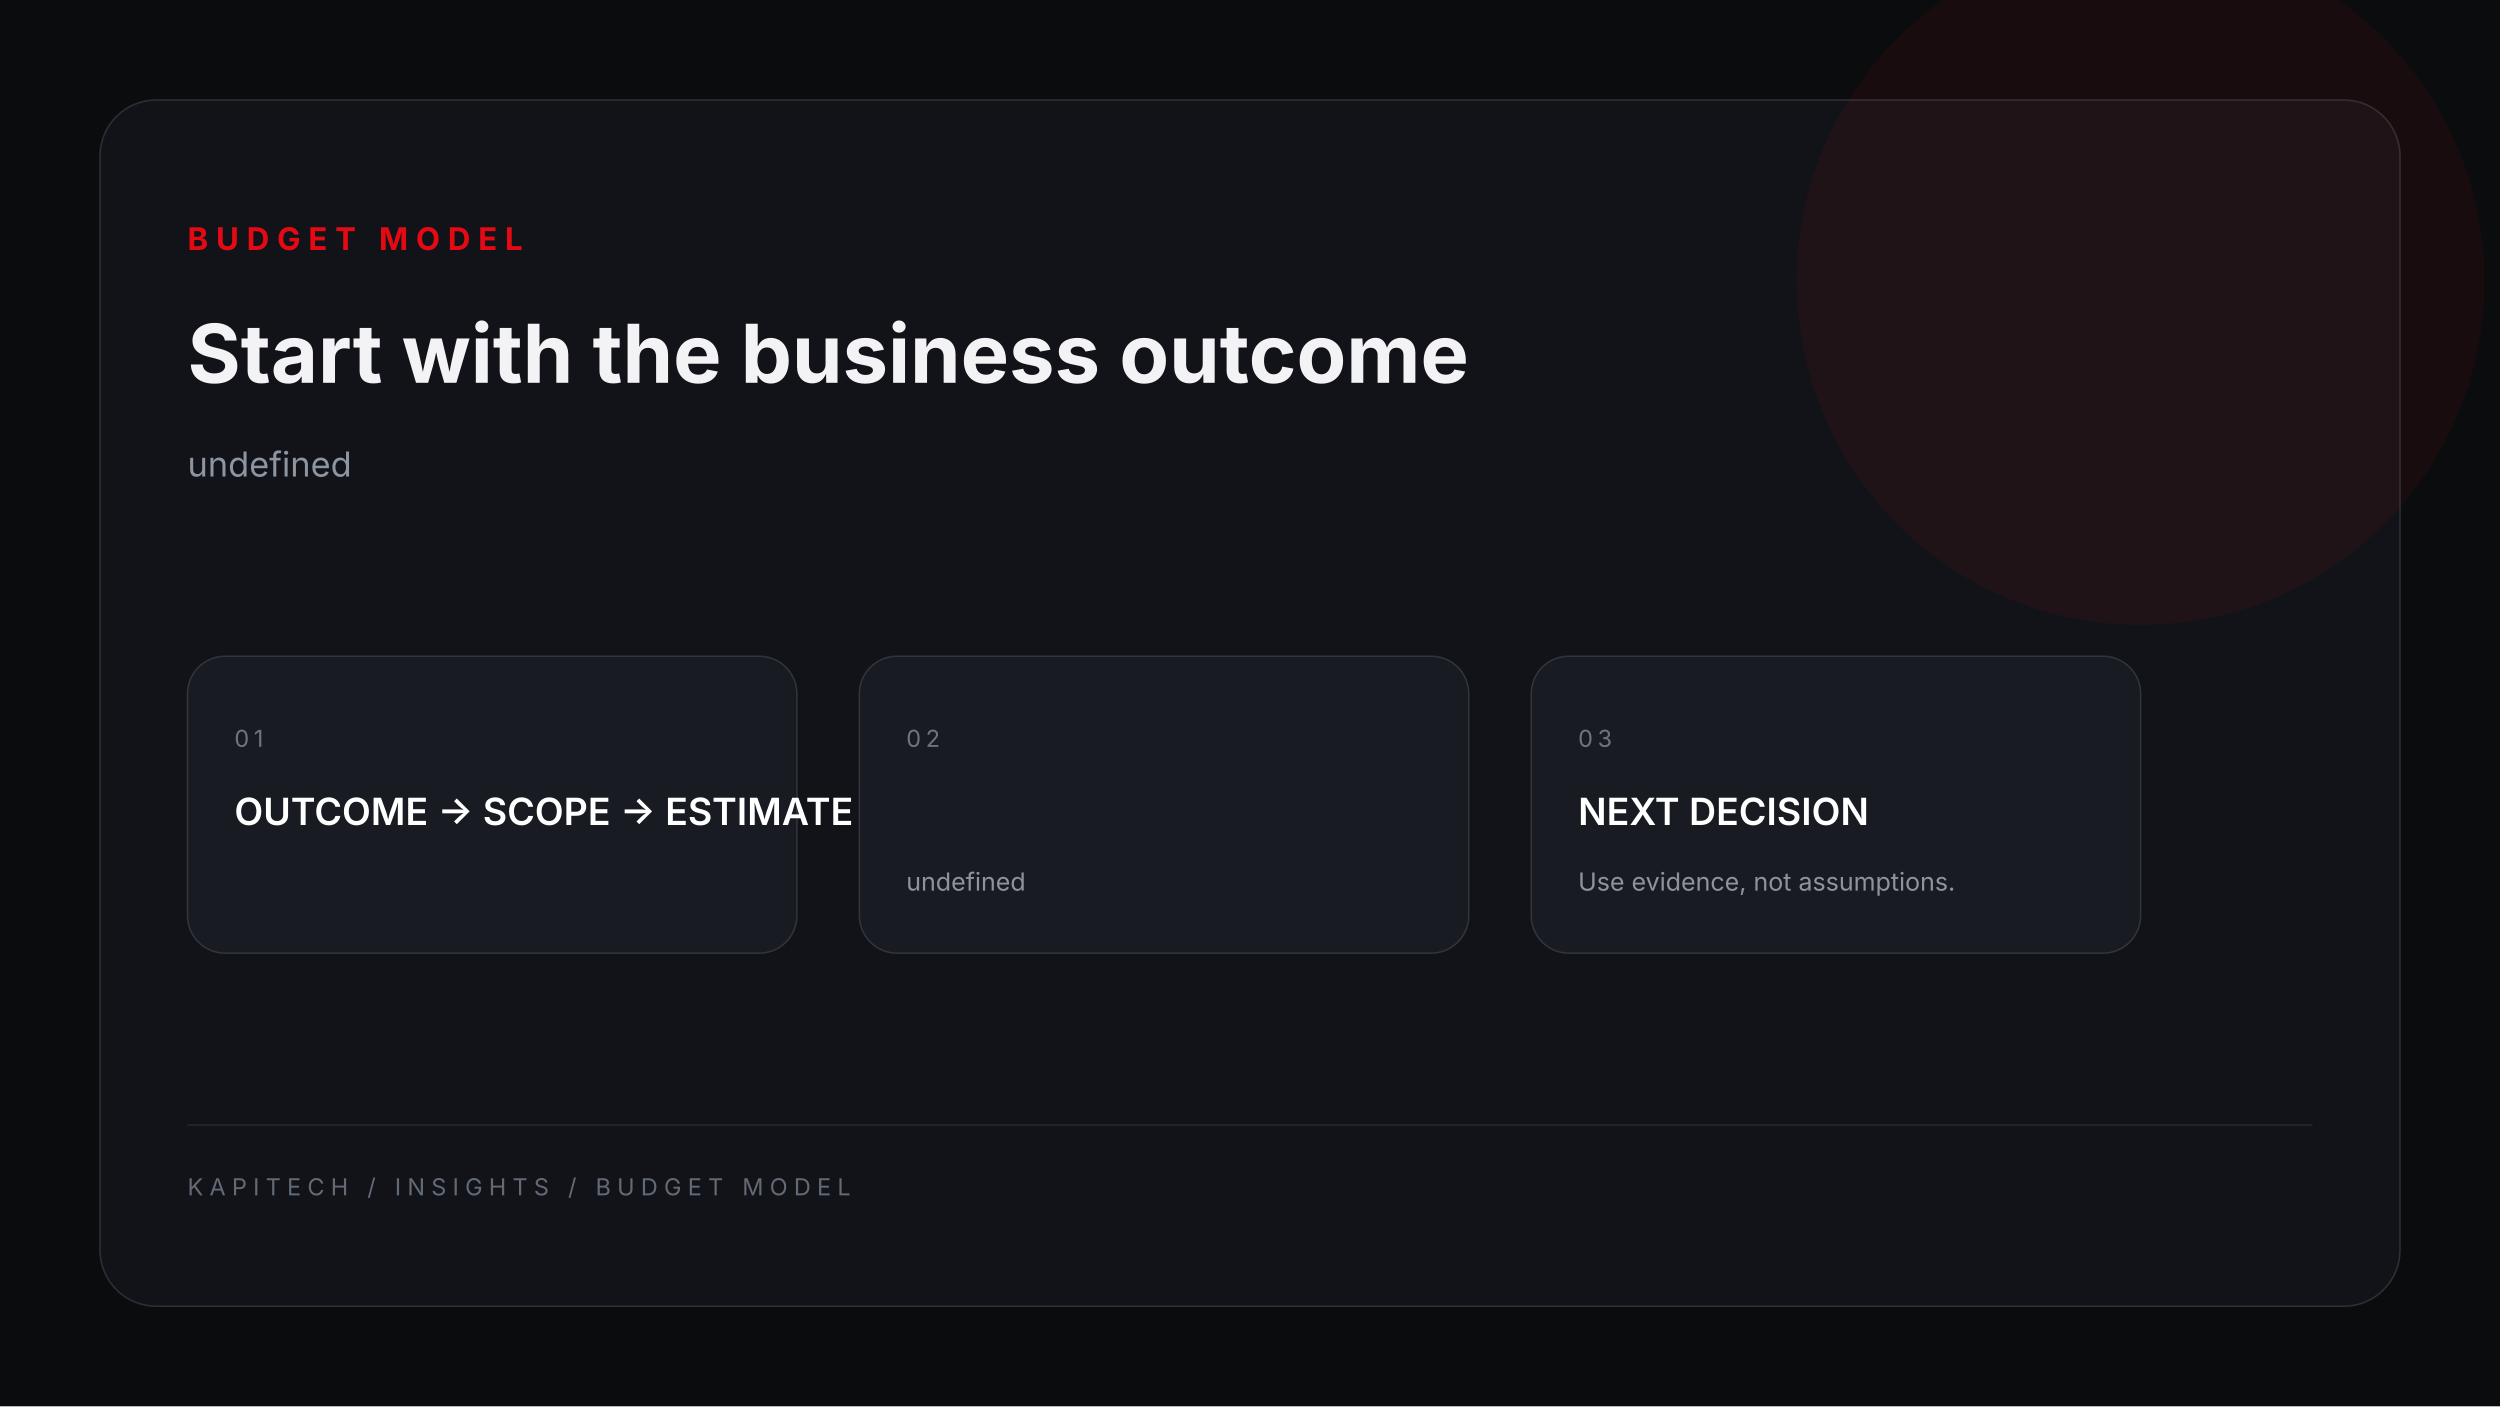
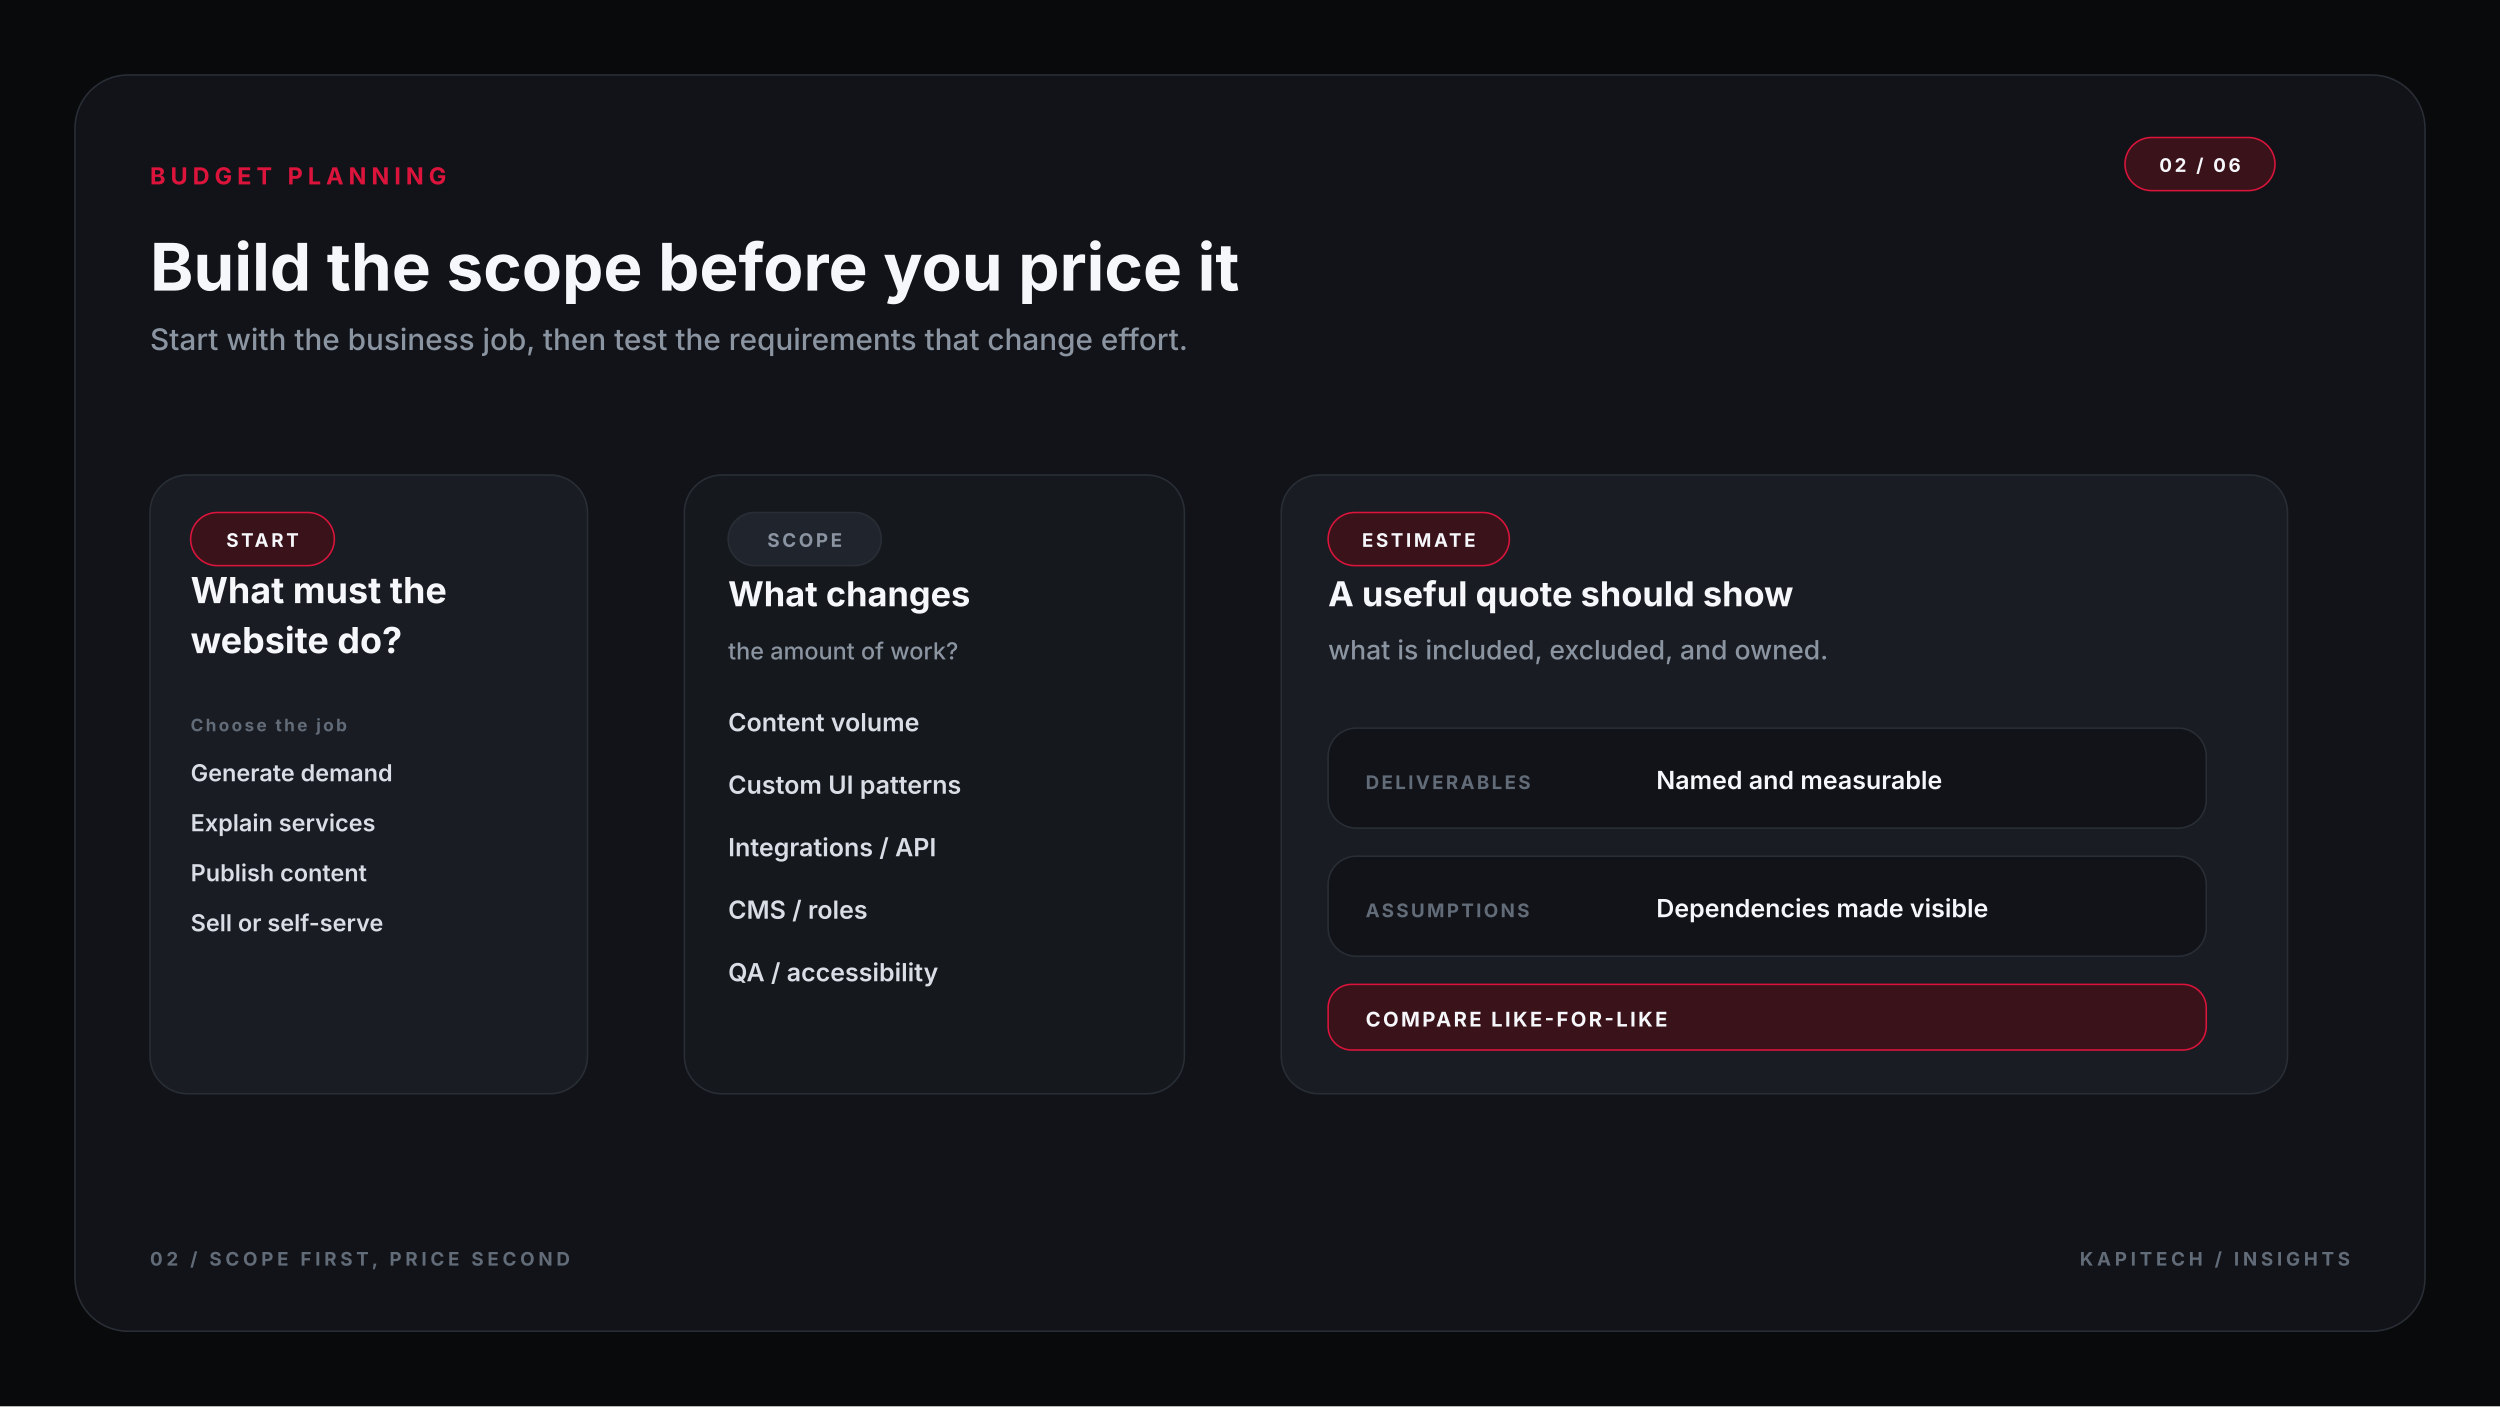
- <svg xmlns="http://www.w3.org/2000/svg" viewBox="0 0 1600 900" role="img">
-   <rect width="1600" height="900" fill="#0B0C0E" />
-   <rect x="64" y="64" width="1472" height="772" rx="36" fill="#111318" stroke="#2B2F37" />
-   <circle cx="1370" cy="180" r="220" fill="#E50914" opacity=".07" />
-   <text x="120" y="160" fill="#E50914" font-family="Inter,Arial,sans-serif" font-size="20" font-weight="700" letter-spacing="5">BUDGET MODEL</text>
-   <text x="120" y="245" fill="#F3F3F6" font-family="Inter,Arial,sans-serif" font-size="52" font-weight="700">Start with the business outcome</text>
-   <text x="120" y="305" fill="#8E95A2" font-family="Inter,Arial,sans-serif" font-size="22">undefined</text>
-   <g transform="translate(120 420)">
-     <rect width="390" height="190" rx="24" fill="#181B21" stroke="#30343D" />
-     <text x="30" y="58" fill="#6D7581" font-family="Inter,Arial" font-size="15" letter-spacing="3">01</text>
-     <text x="30" y="108" fill="#FFF" font-family="Inter,Arial" font-size="24" font-weight="600">OUTCOME → SCOPE → ESTIMATE</text>
-     <text x="30" y="150" fill="#8D94A0" font-family="Inter,Arial" font-size="16" />
-     <rect x="430" width="390" height="190" rx="24" fill="#181B21" stroke="#30343D" />
-     <text x="460" y="58" fill="#6D7581" font-family="Inter,Arial" font-size="15" letter-spacing="3">02</text>
-     <text x="460" y="108" fill="#FFF" font-family="Inter,Arial" font-size="24" font-weight="600" />
-     <text x="460" y="150" fill="#8D94A0" font-family="Inter,Arial" font-size="16">undefined</text>
-     <rect x="860" width="390" height="190" rx="24" fill="#181B21" stroke="#30343D" />
-     <text x="890" y="58" fill="#6D7581" font-family="Inter,Arial" font-size="15" letter-spacing="3">03</text>
-     <text x="890" y="108" fill="#FFF" font-family="Inter,Arial" font-size="24" font-weight="600">NEXT DECISION</text>
-     <text x="890" y="150" fill="#8D94A0" font-family="Inter,Arial" font-size="16">Use evidence, not assumptions.</text>
-   </g>
-   <path d="M120 720H1480" stroke="#242831" />
-   <text x="120" y="765" fill="#626A77" font-family="Inter,Arial" font-size="15" letter-spacing="4">KAPITECH / INSIGHTS / BUDGET MODEL</text>
+ <svg xmlns="http://www.w3.org/2000/svg" viewBox="0 0 1600 900" role="img" aria-labelledby="title desc">
+   <rect width="1600" height="900" fill="#090A0C" />
+   <rect x="48" y="48" width="1504" height="804" rx="34" fill="#111318" stroke="#292E36" />
+   <text x="96" y="118" fill="#DC143C" font-family="Inter,Arial,sans-serif" font-size="15" font-weight="700" text-anchor="start" letter-spacing="3.2">BUDGET PLANNING</text>
+   <text x="96" y="186" fill="#F5F7FA" font-family="Inter,Arial,sans-serif" font-size="42" font-weight="700" text-anchor="start">Build the scope before you price it</text>
+   <text x="96" y="224" fill="#8B94A1" font-family="Inter,Arial,sans-serif" font-size="19" font-weight="500" text-anchor="start">Start with the business job, then test the requirements that change effort.</text>
+   <rect x="1360" y="88" width="96" height="34" rx="17" fill="#3A121A" stroke="#DC143C" stroke-width="1" />
+   <text x="1408" y="110" fill="#F5F7FA" font-family="Inter,Arial,sans-serif" font-size="12" font-weight="700" text-anchor="middle" letter-spacing="1.7">02 / 06</text>
+   <rect x="96" y="304" width="280" height="396" rx="24" fill="#191C22" stroke="#292E36" stroke-width="1" />
+   <rect x="122" y="328" width="92" height="34" rx="17" fill="#3A121A" stroke="#DC143C" stroke-width="1" />
+   <text x="168" y="350" fill="#F5F7FA" font-family="Inter,Arial,sans-serif" font-size="12" font-weight="700" text-anchor="middle" letter-spacing="1.7">START</text>
+   <text x="122" y="386" fill="#F5F7FA" font-family="Inter,Arial,sans-serif" font-size="23" font-weight="700" text-anchor="start">What must the</text>
+   <text x="122" y="418" fill="#F5F7FA" font-family="Inter,Arial,sans-serif" font-size="23" font-weight="700" text-anchor="start">website do?</text>
+   <text x="122" y="468" fill="#626B78" font-family="Inter,Arial,sans-serif" font-size="11" font-weight="700" text-anchor="start" letter-spacing="1.5">Choose the job</text>
+   <text x="122" y="500" fill="#D9DEE6" font-family="Inter,Arial,sans-serif" font-size="15" font-weight="600" text-anchor="start">Generate demand</text>
+   <text x="122" y="532" fill="#D9DEE6" font-family="Inter,Arial,sans-serif" font-size="15" font-weight="600" text-anchor="start">Explain services</text>
+   <text x="122" y="564" fill="#D9DEE6" font-family="Inter,Arial,sans-serif" font-size="15" font-weight="600" text-anchor="start">Publish content</text>
+   <text x="122" y="596" fill="#D9DEE6" font-family="Inter,Arial,sans-serif" font-size="15" font-weight="600" text-anchor="start">Sell or self-serve</text>
+   <rect x="438" y="304" width="320" height="396" rx="24" fill="#15181D" stroke="#292E36" stroke-width="1" />
+   <rect x="466" y="328" width="98" height="34" rx="17" fill="#20252D" stroke="#292E36" stroke-width="1" />
+   <text x="515" y="350" fill="#8B94A1" font-family="Inter,Arial,sans-serif" font-size="12" font-weight="700" text-anchor="middle" letter-spacing="1.7">SCOPE</text>
+   <text x="466" y="388" fill="#F5F7FA" font-family="Inter,Arial,sans-serif" font-size="22" font-weight="700" text-anchor="start">What changes</text>
+   <text x="466" y="422" fill="#8B94A1" font-family="Inter,Arial,sans-serif" font-size="15" font-weight="500" text-anchor="start">the amount of work?</text>
+   <text x="466" y="468" fill="#D9DEE6" font-family="Inter,Arial,sans-serif" font-size="16" font-weight="600" text-anchor="start">Content volume</text>
+   <text x="466" y="508" fill="#D9DEE6" font-family="Inter,Arial,sans-serif" font-size="16" font-weight="600" text-anchor="start">Custom UI patterns</text>
+   <text x="466" y="548" fill="#D9DEE6" font-family="Inter,Arial,sans-serif" font-size="16" font-weight="600" text-anchor="start">Integrations / API</text>
+   <text x="466" y="588" fill="#D9DEE6" font-family="Inter,Arial,sans-serif" font-size="16" font-weight="600" text-anchor="start">CMS / roles</text>
+   <text x="466" y="628" fill="#D9DEE6" font-family="Inter,Arial,sans-serif" font-size="16" font-weight="600" text-anchor="start">QA / accessibility</text>
+   <rect x="820" y="304" width="644" height="396" rx="24" fill="#191C22" stroke="#292E36" stroke-width="1" />
+   <rect x="850" y="328" width="116" height="34" rx="17" fill="#3A121A" stroke="#DC143C" stroke-width="1" />
+   <text x="908" y="350" fill="#F5F7FA" font-family="Inter,Arial,sans-serif" font-size="12" font-weight="700" text-anchor="middle" letter-spacing="1.7">ESTIMATE</text>
+   <text x="850" y="388" fill="#F5F7FA" font-family="Inter,Arial,sans-serif" font-size="22" font-weight="700" text-anchor="start">A useful quote should show</text>
+   <text x="850" y="422" fill="#8B94A1" font-family="Inter,Arial,sans-serif" font-size="17" font-weight="500" text-anchor="start">what is included, excluded, and owned.</text>
+   <rect x="850" y="466" width="562" height="64" rx="18" fill="#111318" stroke="#292E36" stroke-width="1" />
+   <text x="874" y="505" fill="#626B78" font-family="Inter,Arial,sans-serif" font-size="12" font-weight="700" text-anchor="start" letter-spacing="1.5">DELIVERABLES</text>
+   <text x="1060" y="505" fill="#F5F7FA" font-family="Inter,Arial,sans-serif" font-size="16" font-weight="600" text-anchor="start">Named and measurable</text>
+   <rect x="850" y="548" width="562" height="64" rx="18" fill="#111318" stroke="#292E36" stroke-width="1" />
+   <text x="874" y="587" fill="#626B78" font-family="Inter,Arial,sans-serif" font-size="12" font-weight="700" text-anchor="start" letter-spacing="1.5">ASSUMPTIONS</text>
+   <text x="1060" y="587" fill="#F5F7FA" font-family="Inter,Arial,sans-serif" font-size="16" font-weight="600" text-anchor="start">Dependencies made visible</text>
+   <rect x="850" y="630" width="562" height="42" rx="15" fill="#3A121A" stroke="#DC143C" stroke-width="1" />
+   <text x="874" y="657" fill="#F5F7FA" font-family="Inter,Arial,sans-serif" font-size="13" font-weight="700" text-anchor="start" letter-spacing="1.5">COMPARE LIKE-FOR-LIKE</text>
+   <text x="96" y="810" fill="#626B78" font-family="Inter,Arial,sans-serif" font-size="12" font-weight="700" text-anchor="start" letter-spacing="2.4">02 / SCOPE FIRST, PRICE SECOND</text>
+   <text x="1504" y="810" fill="#626B78" font-family="Inter,Arial,sans-serif" font-size="12" font-weight="700" text-anchor="end" letter-spacing="2.4">KAPITECH / INSIGHTS</text>
</svg>
